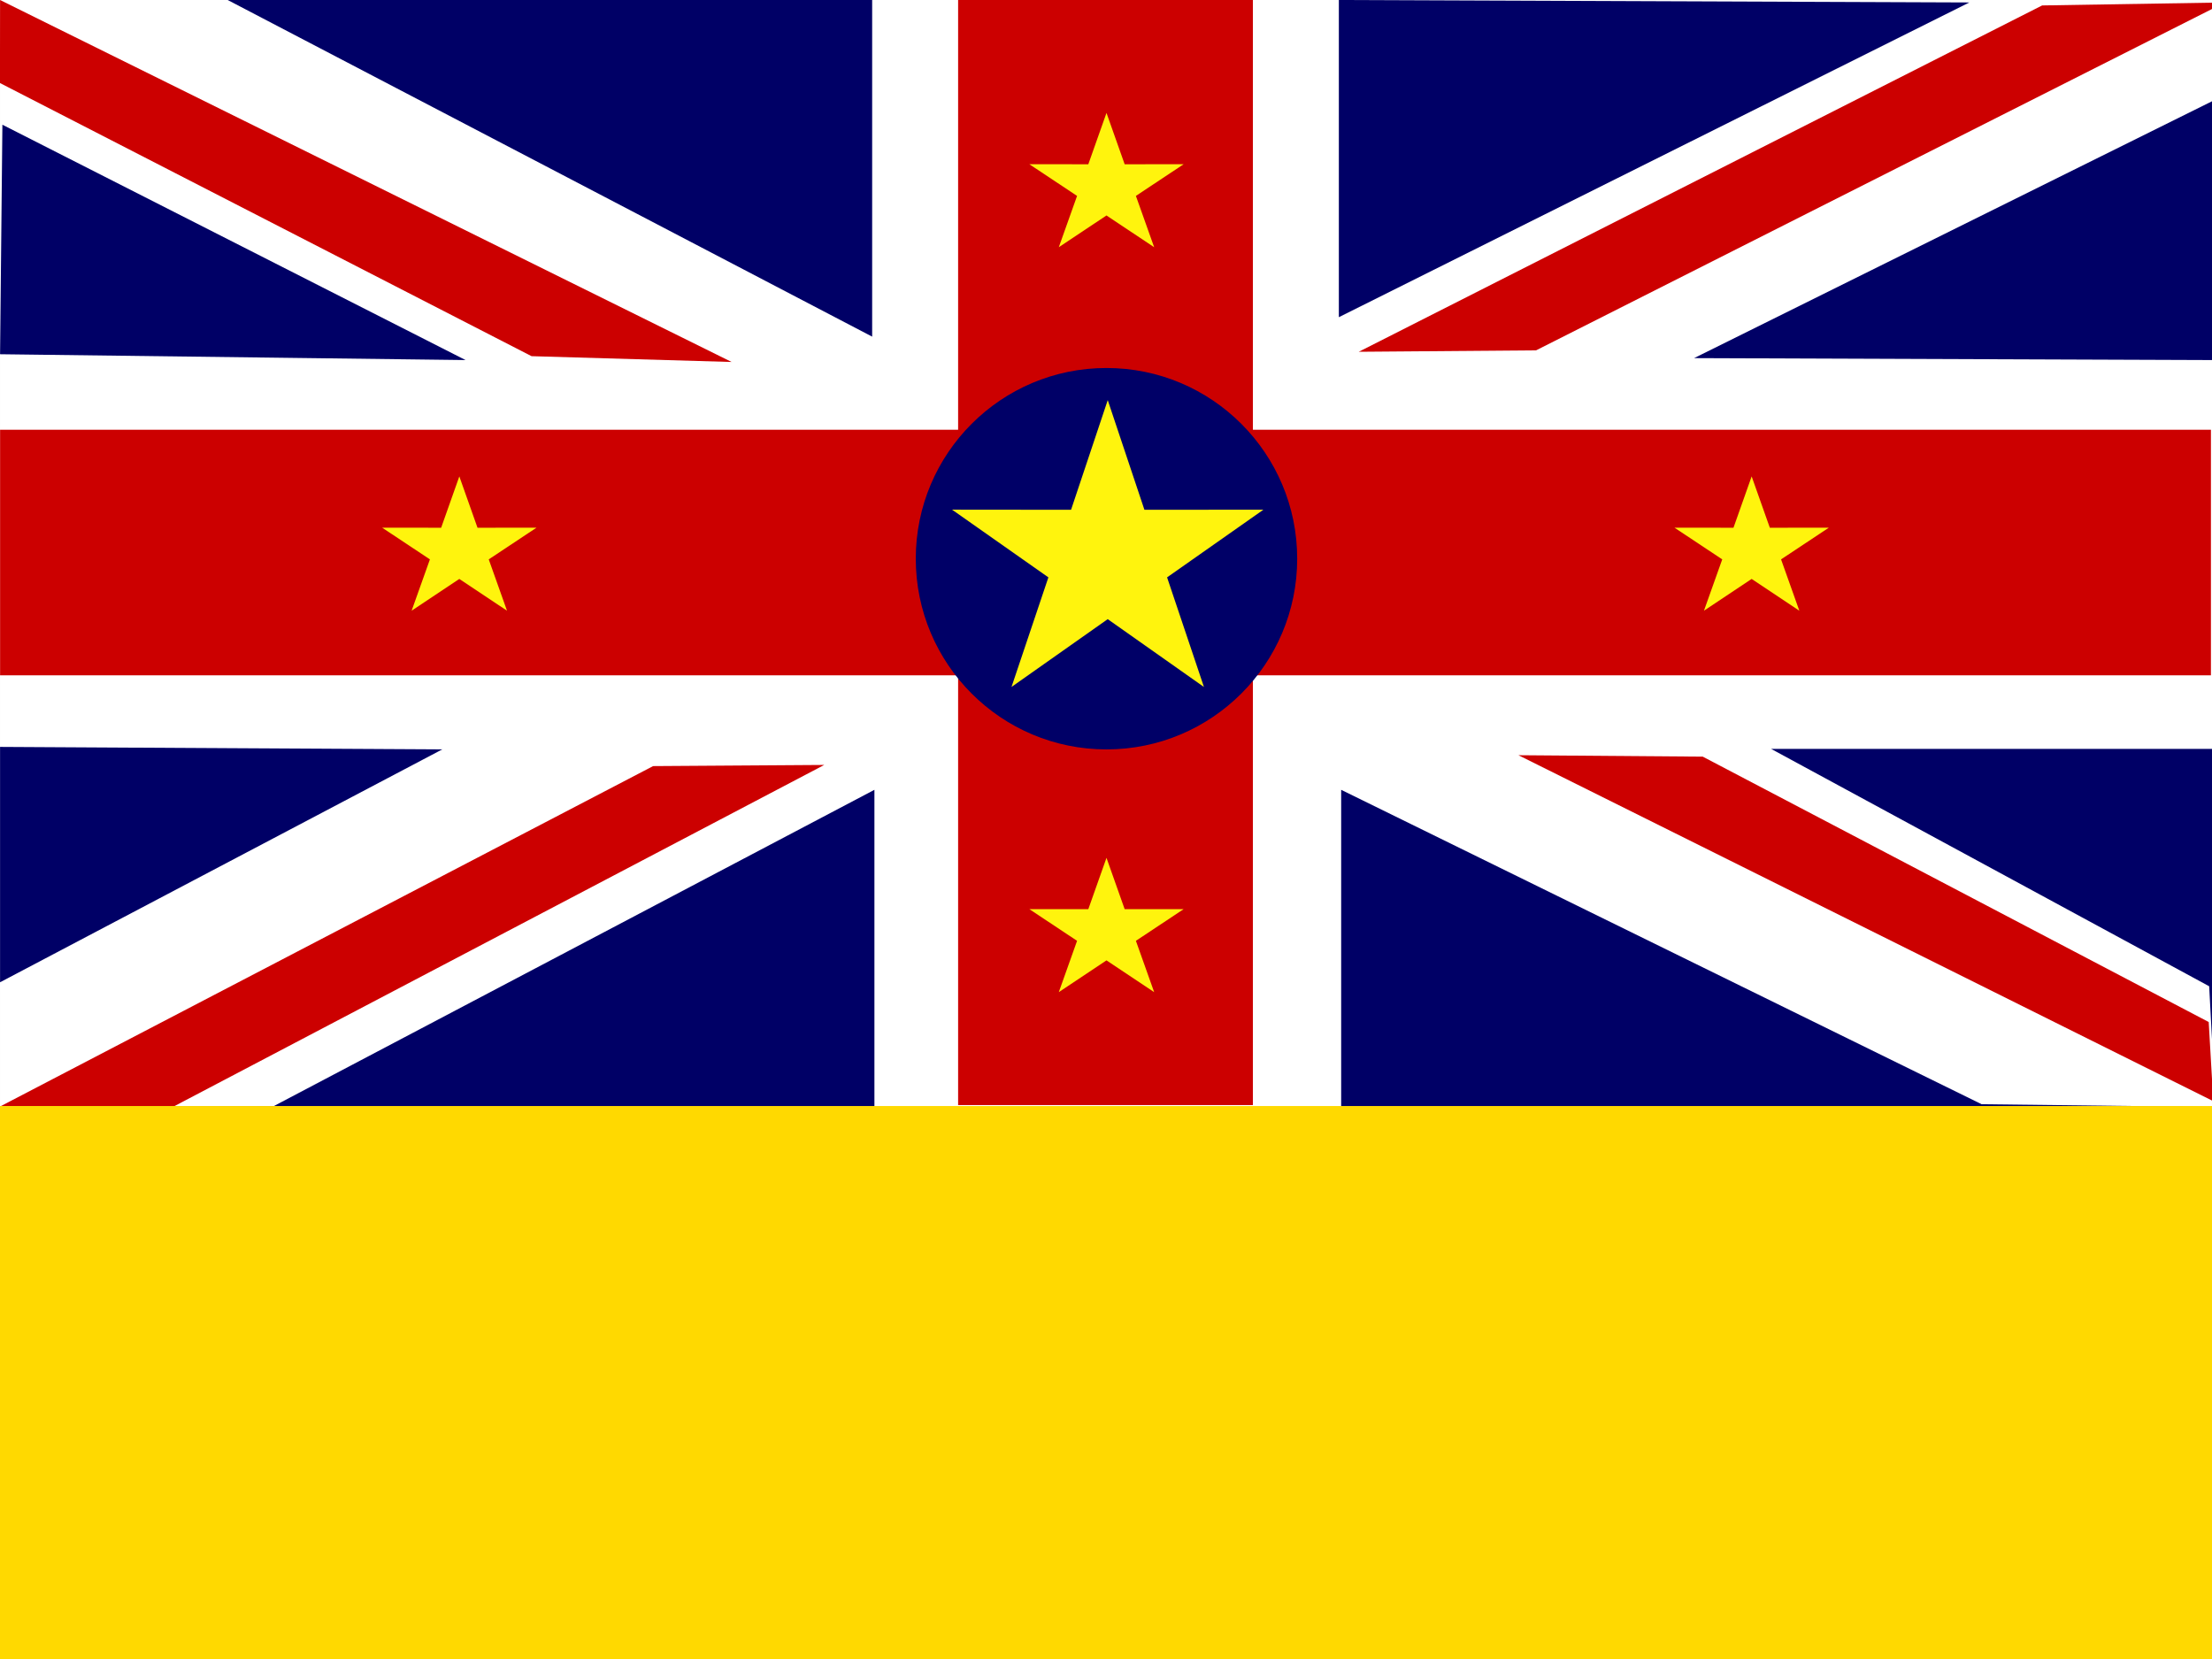
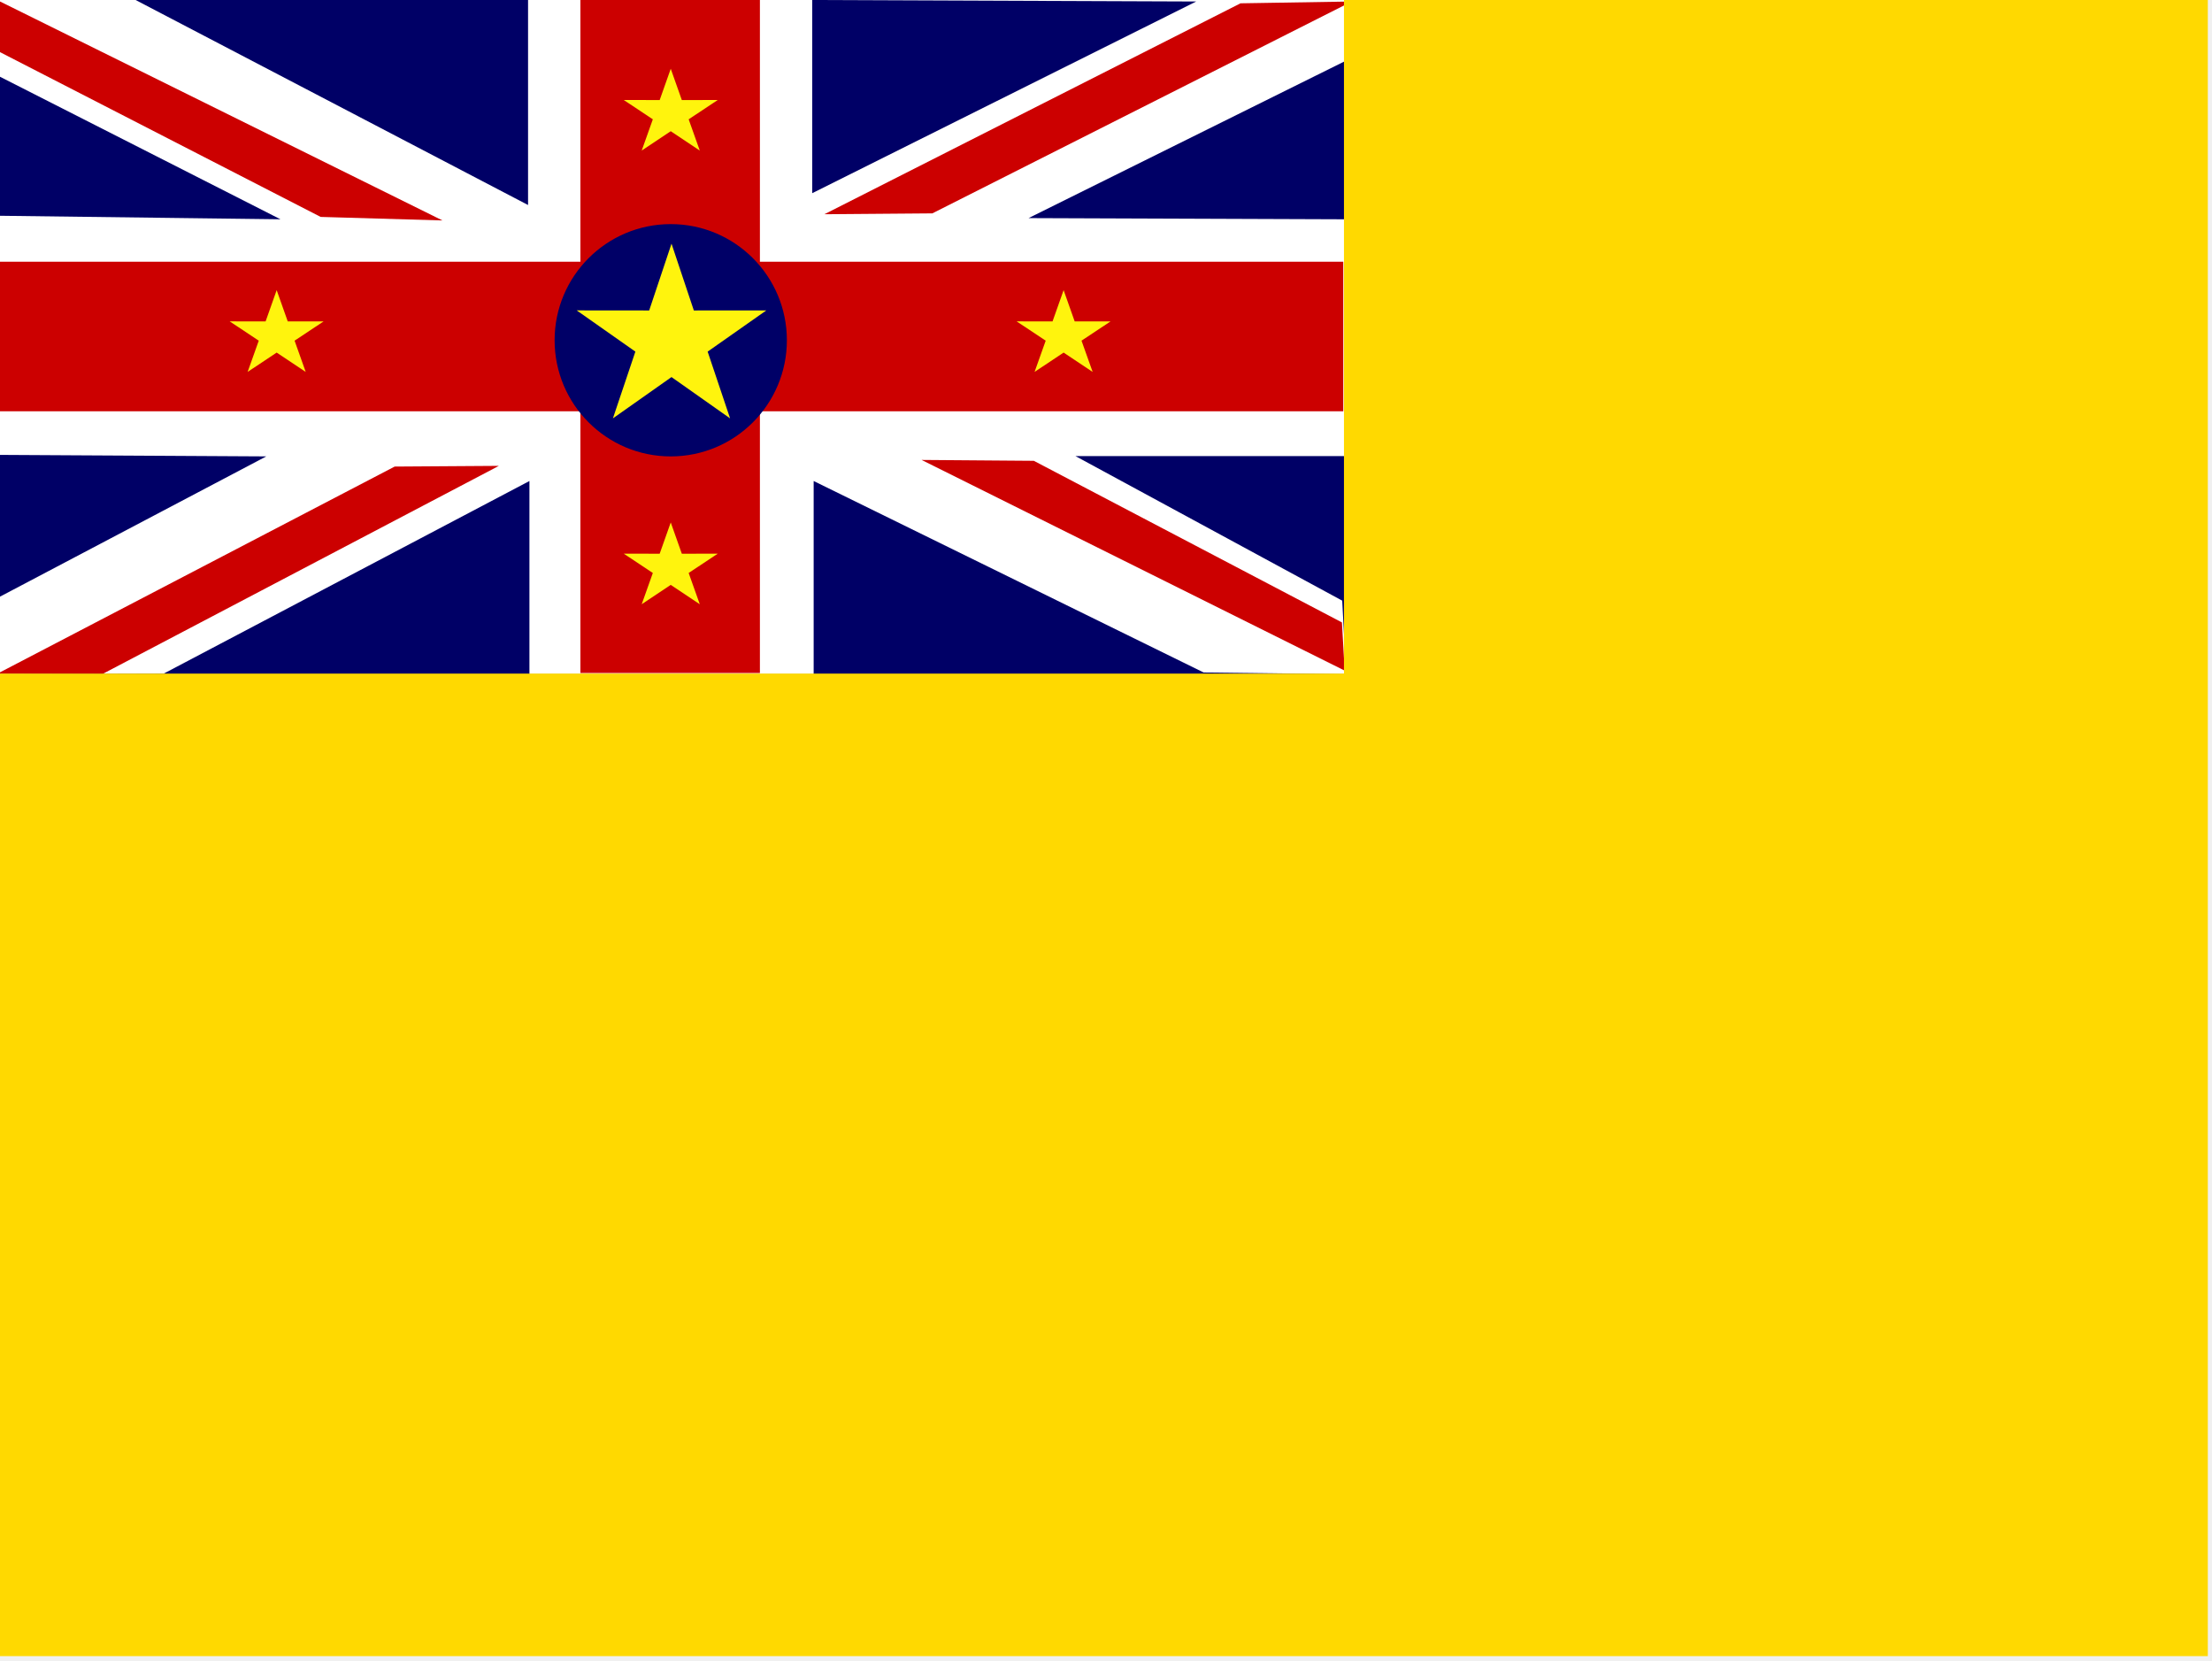
- <svg xmlns="http://www.w3.org/2000/svg" height="480" width="640" viewBox="0 0 640 480">
+ <svg xmlns="http://www.w3.org/2000/svg" xmlns:xlink="http://www.w3.org/1999/xlink" width="497" height="373" viewBox="0 0 497 373">
  <defs>
-     <clipPath id="a">
-       <path fill-opacity=".67" d="M0 0h496.06v372.05H0z" />
-     </clipPath>
+     <path id="a" d="M0 0h496.06v372.05H0z" />
  </defs>
-   <g transform="scale(1.2902)" clip-path="url(#a)">
-     <path fill-rule="evenodd" fill="#fff" d="M.013 0h499.55v248.1H.013z" />
-     <path d="M.013 0l-.02 18.621 119.21 61.253 44.86 1.3L.012 0z" fill="#c00" />
-     <path d="M51.054 0l144.53 75.491V.001H51.064z" fill="#006" />
-     <path fill="#c00" d="M214.86 0v96.372H.02v55.07h214.84v96.372h66.106v-96.372h214.84v-55.07h-214.84V0H214.86z" />
-     <path d="M300.24 0v71.132L441.63.552 300.24 0z" fill="#006" />
-     <path d="M304.71 78.887l39.76-.32L498.95.551l-40.99.668-153.25 77.668z" fill="#c00" />
-     <path d="M.013 167.5v52.775l99.16-52.22-99.16-.56z" fill="#006" />
-     <path d="M381.85 169.68l-41.336-.321 155.82 77.58-1.025-17.749-113.46-59.51zM38.73 248.25l146.11-76.71-38.38.26L.01 248.14" fill="#c00" />
-     <path d="M497.9 21.795l-118 58.515 116.43.436v87.194h-99.159l98.242 53.23 1.442 27.08-52.474-.627-143.62-70.505v71.132h-104.67v-71.132l-134.72 70.94-60.844.192v247.81h991.59V.43L498.947 0M.537 27.971L.014 79.438l104.39 1.308L.544 27.971z" fill="#006" />
-     <g fill-rule="evenodd" stroke-width="1pt" fill="#ffd900">
-       <path d="M496.06 0h496.06v496.06H496.06z" />
-       <path d="M0 248.03h523.49v248.03H0z" />
-     </g>
-     <g fill-rule="evenodd">
-       <path d="M290.9 125.29c0 23.619-19.148 42.767-42.768 42.767-23.619 0-42.767-19.147-42.767-42.767s19.147-42.767 42.767-42.767c23.62 0 42.767 19.147 42.767 42.767z" fill="#000067" />
-       <path fill="#fff40d" d="M240.189 114.32l8.225-24.592 8.224 24.591 26.686-.018-21.603 15.175 8.266 24.58-21.577-15.211-21.577 15.207 8.27-24.576-21.6-15.182zm148.548 4.026l4.076-11.512 4.076 11.512 13.226-.008-10.707 7.104 4.097 11.508-10.694-7.122-10.693 7.12 4.098-11.506-10.704-7.107zm-144.68 85.54l4.076-11.512 4.076 11.512 13.226-.008-10.707 7.104 4.097 11.508-10.694-7.122-10.693 7.12 4.098-11.506-10.704-7.107zm0-167.05l4.076-11.512 4.076 11.512 13.226-.008-10.707 7.104 4.097 11.508-10.694-7.122-10.693 7.12 4.098-11.506-10.704-7.107zM98.93 118.346l4.076-11.512 4.076 11.512 13.225-.008-10.706 7.104 4.096 11.508-10.693-7.122-10.694 7.12 4.099-11.506-10.705-7.107z" />
+   <g fill="none" fill-rule="evenodd">
+     <mask id="b" fill="#fff">
+       <use xlink:href="#a" />
+     </mask>
+     <g mask="url(#b)">
+       <path fill="#FFF" d="M-.672 0h304.776v151.366H-.672z" />
+       <path fill="#C00" fill-rule="nonzero" d="M-.672 0l-.012 11.36 72.73 37.371 27.369.793L-.673 0z" />
+       <path fill="#006" fill-rule="nonzero" d="M30.468 0l88.178 46.057V.001H30.474z" />
+       <path fill="#C00" fill-rule="nonzero" d="M130.406 0v58.797H-.668v33.598h131.074v58.797h40.332V92.395h131.074V58.797H170.738V0z" />
+       <path fill="#006" fill-rule="nonzero" d="M182.497 0v43.398L268.759.337z" />
+       <path fill="#C00" fill-rule="nonzero" d="M185.224 48.13l24.258-.196L303.73.336l-25.008.408z" />
+       <path fill="#006" fill-rule="nonzero" d="M-.672 102.192v32.198l60.497-31.86-60.497-.341z" />
+       <path d="M232.287 103.522l-25.219-.196 95.066 47.332-.625-10.829-69.222-36.307zM22.95 151.458l89.142-46.801-23.416.158-89.349 46.576 23.623.067z" fill="#C00" fill-rule="nonzero" />
+       <path d="M303.09 13.297l-71.993 35.7 71.035.266v53.197h-60.498l59.938 32.476.88 16.522-32.015-.383-87.622-43.015v43.398h-63.86V108.06l-82.193 43.28-37.12.118v151.189h604.97V.262L303.728 0l-.639 13.297zM-.353 17.065l-.32 31.4 63.689.798L-.348 17.065h-.004z" fill="#006" fill-rule="nonzero" />
+       <g fill="#FFD900">
+         <path d="M301.967 0h302.647v302.647H301.967z" />
+         <path d="M-.68 151.323h518.57v331.524L-.68 374.268z" />
+       </g>
+       <g fill-rule="nonzero">
+         <path d="M176.798 76.44c0 14.41-11.682 26.092-26.092 26.092-14.41 0-26.093-11.682-26.093-26.092 0-14.411 11.682-26.093 26.093-26.093 14.41 0 26.092 11.682 26.092 26.093z" fill="#000067" />
+         <path d="M145.86 69.747l5.018-15.004 5.017 15.003 16.281-.01-13.18 9.257 5.043 14.997-13.164-9.28-13.164 9.277 5.046-14.994-13.179-9.262 16.282.016zm90.629 2.456l2.487-7.023 2.486 7.023 8.07-.005-6.533 4.334 2.5 7.021-6.525-4.345-6.523 4.344 2.5-7.02-6.53-4.336 8.068.007zm-88.27 52.188l2.487-7.023 2.487 7.023 8.07-.005-6.533 4.334 2.5 7.021-6.525-4.345-6.524 4.344 2.5-7.02-6.53-4.336 8.068.007zm0-101.917l2.487-7.024 2.487 7.024 8.07-.005-6.533 4.334 2.5 7.021-6.525-4.345-6.524 4.344 2.5-7.02-6.53-4.336 8.068.007zm-88.542 49.73l2.487-7.024 2.487 7.023 8.068-.005-6.531 4.334 2.499 7.021-6.524-4.345-6.525 4.344 2.501-7.02-6.531-4.336 8.07.007z" fill="#FFF40D" />
+       </g>
    </g>
  </g>
</svg>
